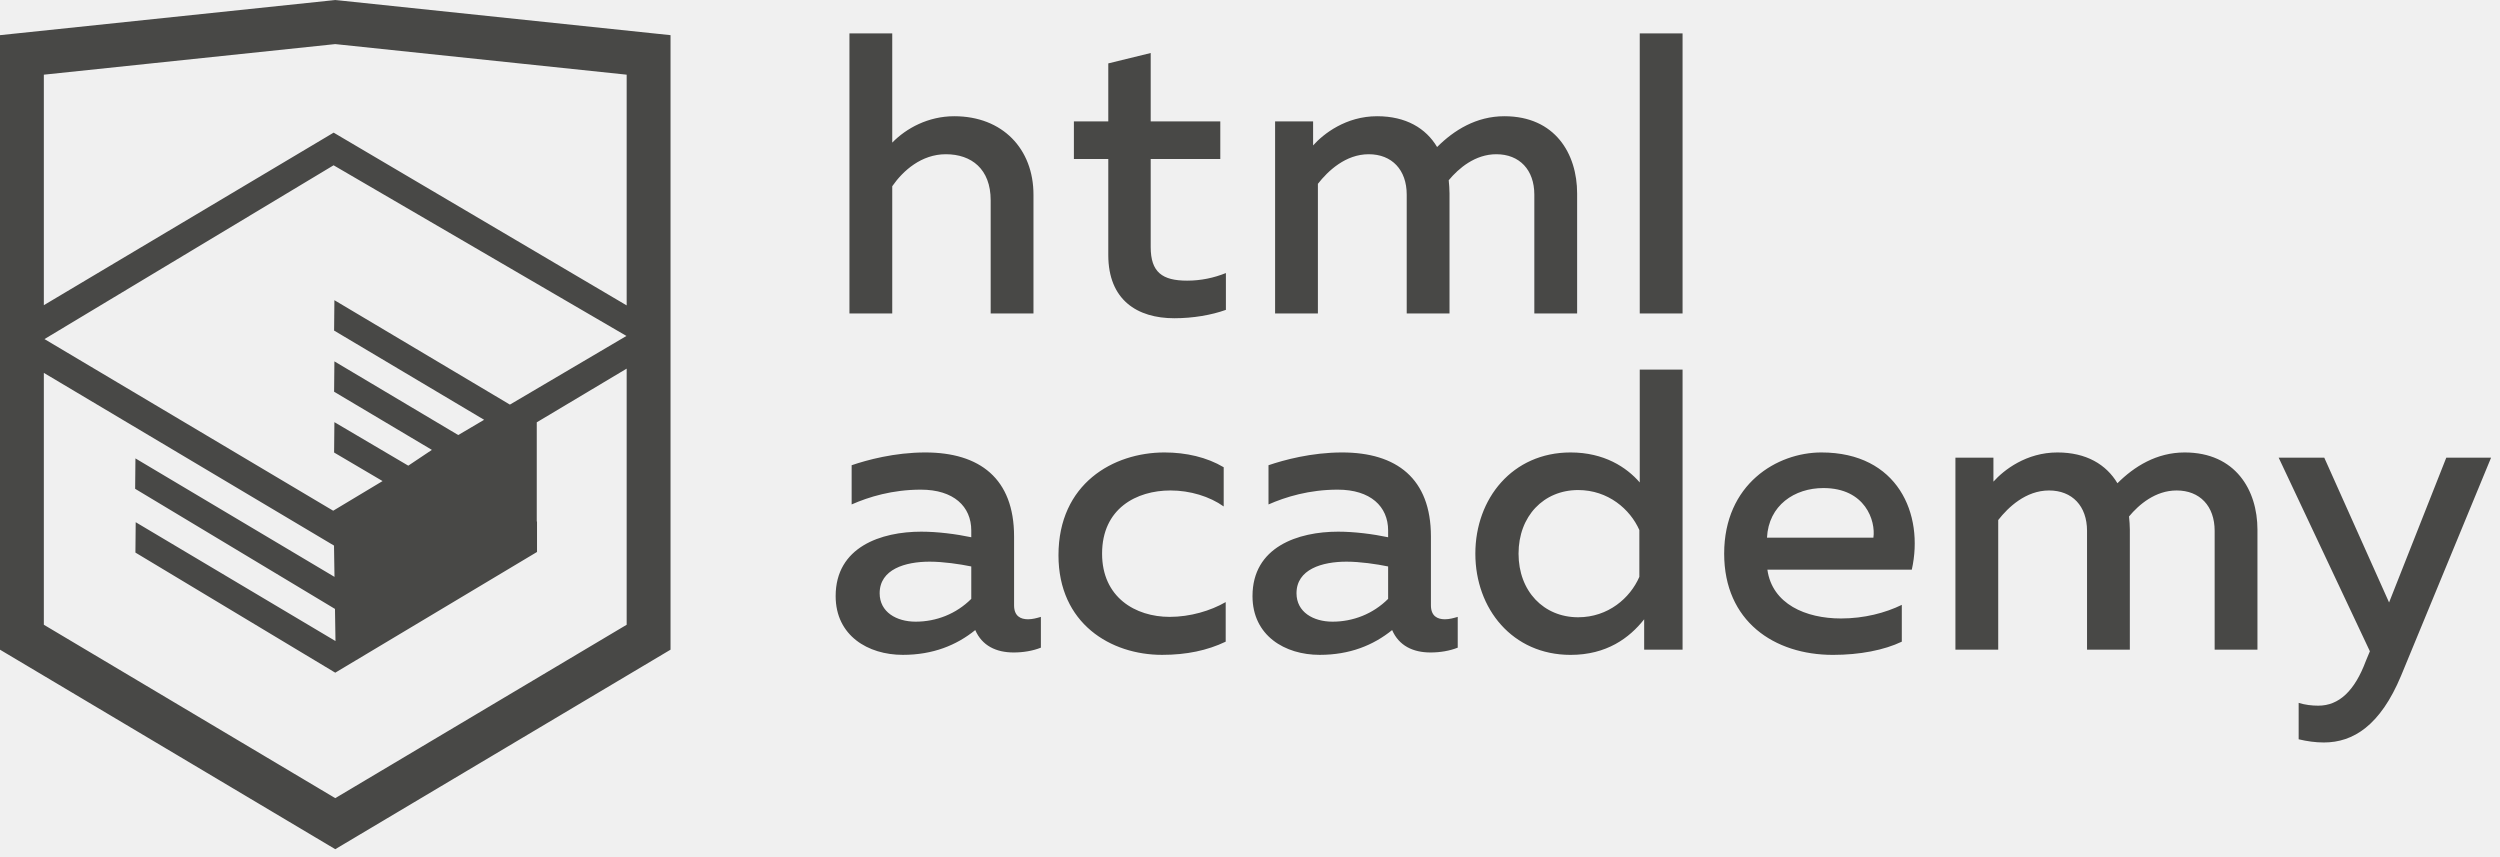
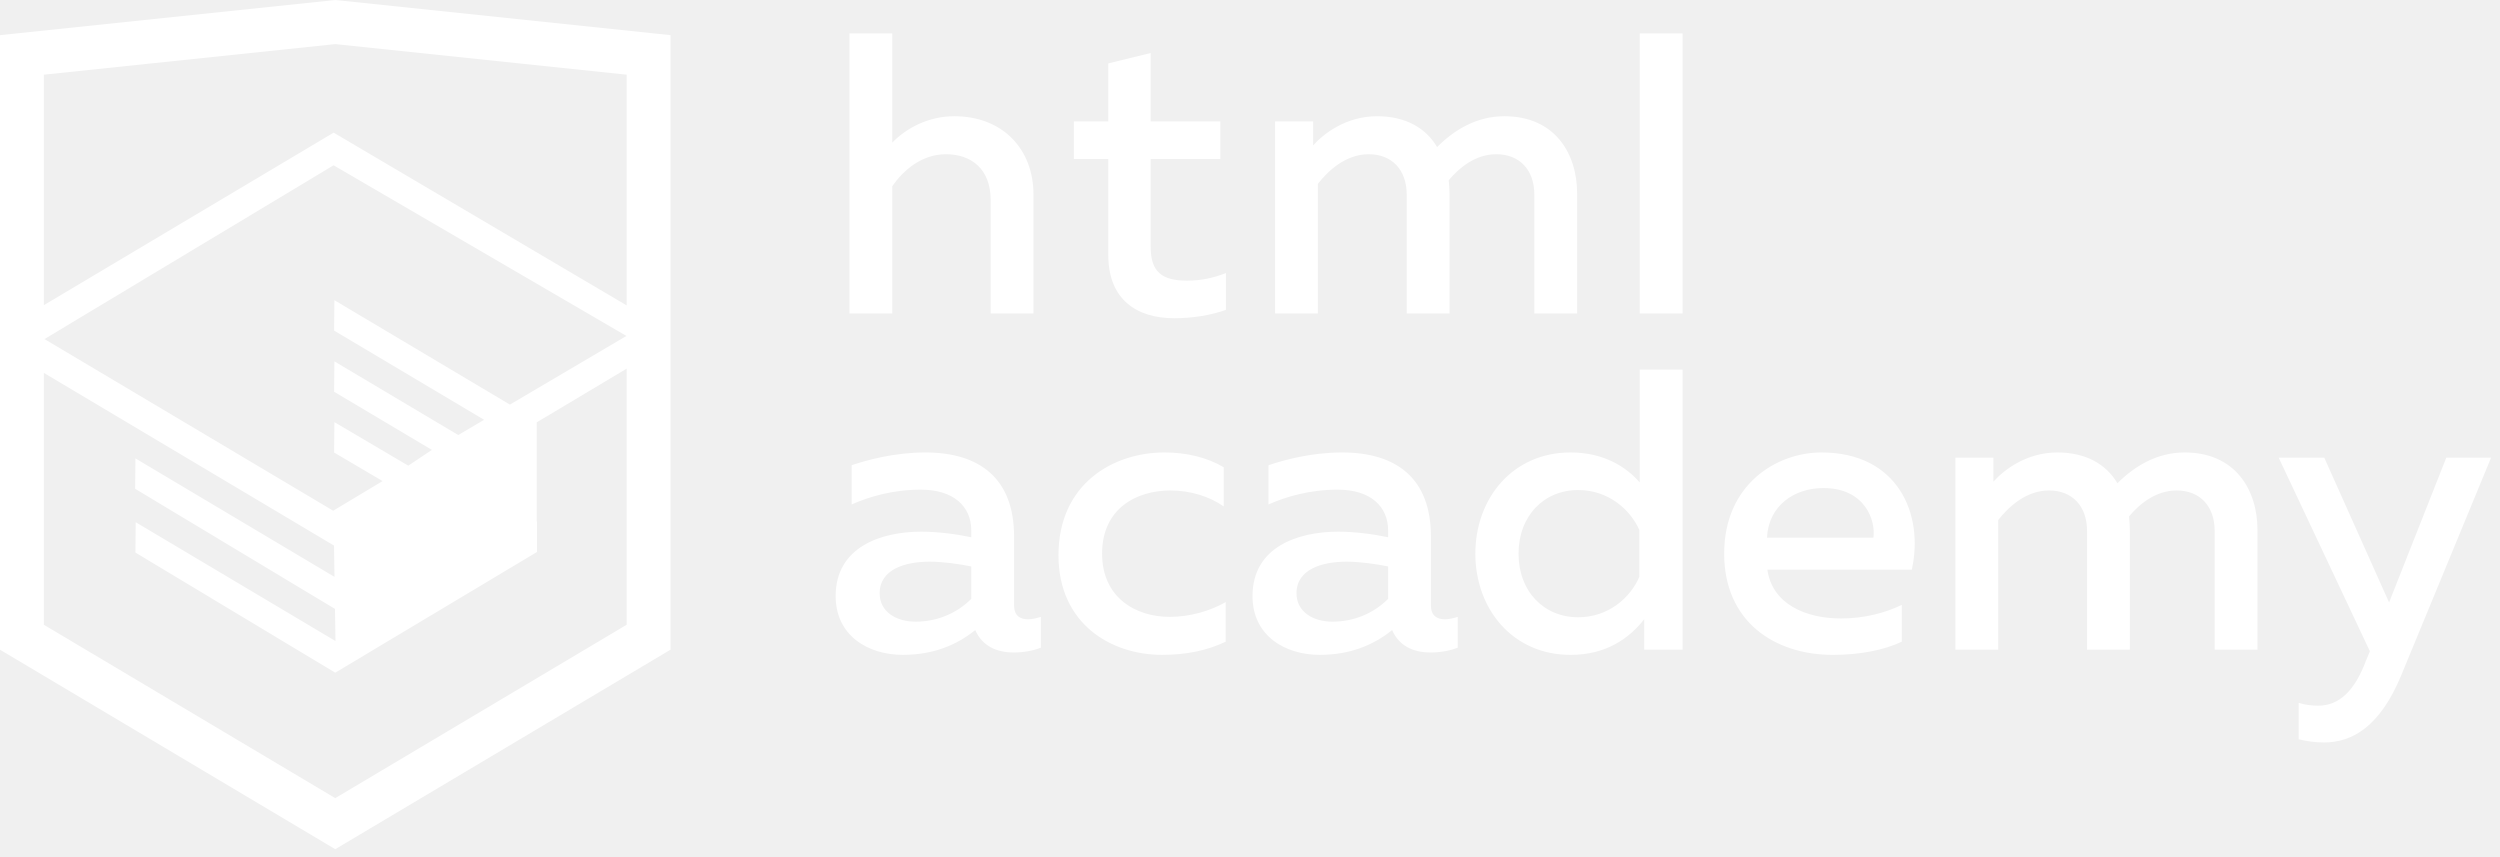
- <svg xmlns="http://www.w3.org/2000/svg" viewBox="0 0 108 37" style="fill: #484846">
+ <svg xmlns="http://www.w3.org/2000/svg" viewBox="0 0 108 37" style="fill: #ffffff">
  <path d="M103.727,29.189 C102.828,31.349 101.653,32.075 100.391,32.075 C100.028,32.075 99.665,32.024 99.302,31.937 L99.302,30.364 C99.579,30.451 99.873,30.485 100.149,30.485 C101.048,30.485 101.722,29.846 102.206,28.550 L102.379,28.135 L98.438,19.770 L100.408,19.770 L103.208,26.026 L105.680,19.770 L107.615,19.770 L103.727,29.189 ZM95.673,22.933 C95.673,21.861 95.033,21.188 94.031,21.188 C93.115,21.188 92.406,21.792 91.974,22.311 C91.992,22.501 92.009,22.691 92.009,22.881 L92.009,28.066 L90.160,28.066 L90.160,22.933 C90.160,21.861 89.520,21.188 88.518,21.188 C87.516,21.188 86.755,21.913 86.323,22.466 L86.323,28.066 L84.474,28.066 L84.474,19.770 L86.116,19.770 L86.116,20.807 C86.565,20.306 87.533,19.546 88.881,19.546 C90.125,19.546 90.989,20.064 91.473,20.876 C92.199,20.151 93.167,19.546 94.377,19.546 C96.571,19.546 97.522,21.170 97.522,22.881 L97.522,28.066 L95.673,28.066 L95.673,22.933 ZM76.351,24.609 C76.558,26.096 78.010,26.718 79.531,26.718 C80.533,26.718 81.449,26.476 82.158,26.130 L82.158,27.720 C81.398,28.084 80.343,28.291 79.185,28.291 C76.645,28.291 74.484,26.839 74.484,23.918 C74.484,20.911 76.766,19.546 78.684,19.546 C81.985,19.546 83.126,22.207 82.590,24.609 L76.351,24.609 ZM78.770,21.084 C77.526,21.084 76.403,21.827 76.334,23.227 L80.931,23.227 C81.035,22.501 80.585,21.084 78.770,21.084 ZM71.028,26.753 C70.388,27.565 69.403,28.291 67.848,28.291 C65.342,28.291 63.735,26.303 63.735,23.918 C63.735,21.533 65.342,19.546 67.848,19.546 C69.300,19.546 70.267,20.185 70.837,20.842 L70.837,15.968 L72.687,15.968 L72.687,28.066 L71.028,28.066 L71.028,26.753 ZM70.820,22.898 C70.423,22.000 69.472,21.170 68.176,21.170 C66.690,21.170 65.601,22.294 65.601,23.918 C65.601,25.542 66.690,26.666 68.176,26.666 C69.472,26.666 70.423,25.836 70.820,24.920 L70.820,22.898 ZM70.837,1.443 L72.687,1.443 L72.687,13.541 L70.837,13.541 L70.837,1.443 ZM66.283,8.408 C66.283,7.337 65.643,6.663 64.641,6.663 C63.725,6.663 63.017,7.267 62.585,7.786 C62.602,7.976 62.619,8.166 62.619,8.356 L62.619,13.541 L60.770,13.541 L60.770,8.408 C60.770,7.337 60.131,6.663 59.128,6.663 C58.126,6.663 57.365,7.389 56.933,7.941 L56.933,13.541 L55.084,13.541 L55.084,5.245 L56.726,5.245 L56.726,6.282 C57.175,5.781 58.143,5.021 59.491,5.021 C60.735,5.021 61.600,5.539 62.083,6.352 C62.809,5.625 63.777,5.021 64.987,5.021 C67.182,5.021 68.132,6.645 68.132,8.356 L68.132,13.541 L66.283,13.541 L66.283,8.408 ZM57.789,21.153 C56.562,21.153 55.543,21.464 54.799,21.792 L54.799,20.098 C55.456,19.874 56.649,19.546 57.979,19.546 C60.330,19.546 61.816,20.669 61.816,23.175 L61.816,26.148 C61.816,26.614 62.093,26.753 62.421,26.753 C62.611,26.753 62.801,26.700 62.974,26.649 L62.974,27.979 C62.628,28.117 62.214,28.187 61.799,28.187 C61.038,28.187 60.434,27.893 60.140,27.219 C59.327,27.876 58.308,28.290 57.011,28.290 C55.508,28.290 54.108,27.461 54.108,25.750 C54.108,23.624 56.078,22.968 57.807,22.968 C58.515,22.968 59.310,23.071 59.967,23.209 L59.967,22.916 C59.967,21.879 59.206,21.153 57.789,21.153 ZM58.170,24.264 C57.115,24.264 56.009,24.592 56.009,25.629 C56.009,26.441 56.735,26.856 57.565,26.856 C58.446,26.856 59.310,26.527 59.967,25.871 L59.967,24.471 C59.466,24.368 58.757,24.264 58.170,24.264 ZM47.878,11.018 L47.878,6.870 L46.392,6.870 L46.392,5.245 L47.878,5.245 L47.878,2.739 L49.710,2.290 L49.710,5.245 L52.717,5.245 L52.717,6.870 L49.710,6.870 L49.710,10.672 C49.710,11.761 50.211,12.124 51.283,12.124 C51.888,12.124 52.441,12.003 52.959,11.796 L52.959,13.386 C52.337,13.610 51.542,13.748 50.730,13.748 C49.122,13.748 47.878,12.953 47.878,11.018 ZM50.306,19.546 C51.239,19.546 52.138,19.753 52.864,20.185 L52.864,21.879 C52.259,21.447 51.412,21.188 50.565,21.188 C49.096,21.188 47.610,21.965 47.610,23.918 C47.610,25.802 49.044,26.649 50.531,26.649 C51.412,26.649 52.293,26.389 52.950,26.010 L52.950,27.720 C52.155,28.100 51.257,28.290 50.202,28.290 C47.990,28.290 45.726,26.943 45.726,23.987 C45.726,20.894 48.094,19.546 50.306,19.546 ZM42.131,27.219 C41.319,27.876 40.299,28.290 39.003,28.290 C37.500,28.290 36.100,27.461 36.100,25.750 C36.100,23.624 38.070,22.968 39.798,22.968 C40.507,22.968 41.302,23.071 41.959,23.209 L41.959,22.916 C41.959,21.879 41.198,21.153 39.781,21.153 C38.554,21.153 37.534,21.464 36.791,21.792 L36.791,20.098 C37.448,19.874 38.640,19.546 39.971,19.546 C42.321,19.546 43.808,20.669 43.808,23.175 L43.808,26.148 C43.808,26.614 44.084,26.753 44.413,26.753 C44.603,26.753 44.793,26.700 44.966,26.649 L44.966,27.979 C44.620,28.117 44.205,28.187 43.791,28.187 C43.030,28.187 42.425,27.893 42.131,27.219 ZM41.959,24.471 C41.457,24.368 40.749,24.264 40.161,24.264 C39.107,24.264 38.001,24.592 38.001,25.629 C38.001,26.441 38.727,26.856 39.556,26.856 C40.438,26.856 41.302,26.527 41.959,25.871 L41.959,24.471 ZM42.797,8.650 C42.797,7.302 41.967,6.663 40.861,6.663 C39.807,6.663 39.012,7.371 38.545,8.045 L38.545,13.541 L36.696,13.541 L36.696,1.443 L38.545,1.443 L38.545,6.161 C39.150,5.539 40.101,5.021 41.224,5.021 C43.315,5.021 44.646,6.438 44.646,8.408 L44.646,13.541 L42.797,13.541 L42.797,8.650 ZM-0.001,28.066 L-0.001,1.519 L14.483,0.001 L14.635,0.016 L28.967,1.519 L28.967,28.066 L14.483,36.685 L-0.001,28.066 ZM27.072,3.226 L14.483,1.905 L1.894,3.226 L1.894,13.184 L14.412,5.731 L14.412,5.730 L14.413,5.730 L14.415,5.730 L14.415,5.731 L27.072,13.193 L27.072,3.226 ZM14.446,18.237 L17.636,20.116 L17.660,20.102 L18.657,19.435 L14.433,16.923 L14.446,15.611 L19.796,18.794 L20.717,18.251 L20.857,18.169 L20.914,18.135 L14.433,14.281 L14.446,12.968 L22.028,17.479 L23.618,16.542 L27.062,14.513 L14.412,7.141 L14.412,7.140 L1.921,14.648 L14.394,22.063 L16.527,20.782 L14.433,19.549 L14.446,18.237 ZM27.072,15.925 L23.188,18.244 L23.188,21.541 L23.188,22.082 L23.188,22.532 L23.199,22.526 L23.199,23.845 L14.483,29.060 L5.850,23.871 L5.862,22.559 L14.493,27.693 L14.471,26.305 L5.838,21.116 L5.851,19.803 L14.450,24.921 L14.429,23.569 L1.894,16.108 L1.894,26.989 L14.483,34.480 L27.072,26.989 L27.072,15.925 Z" />
</svg>
